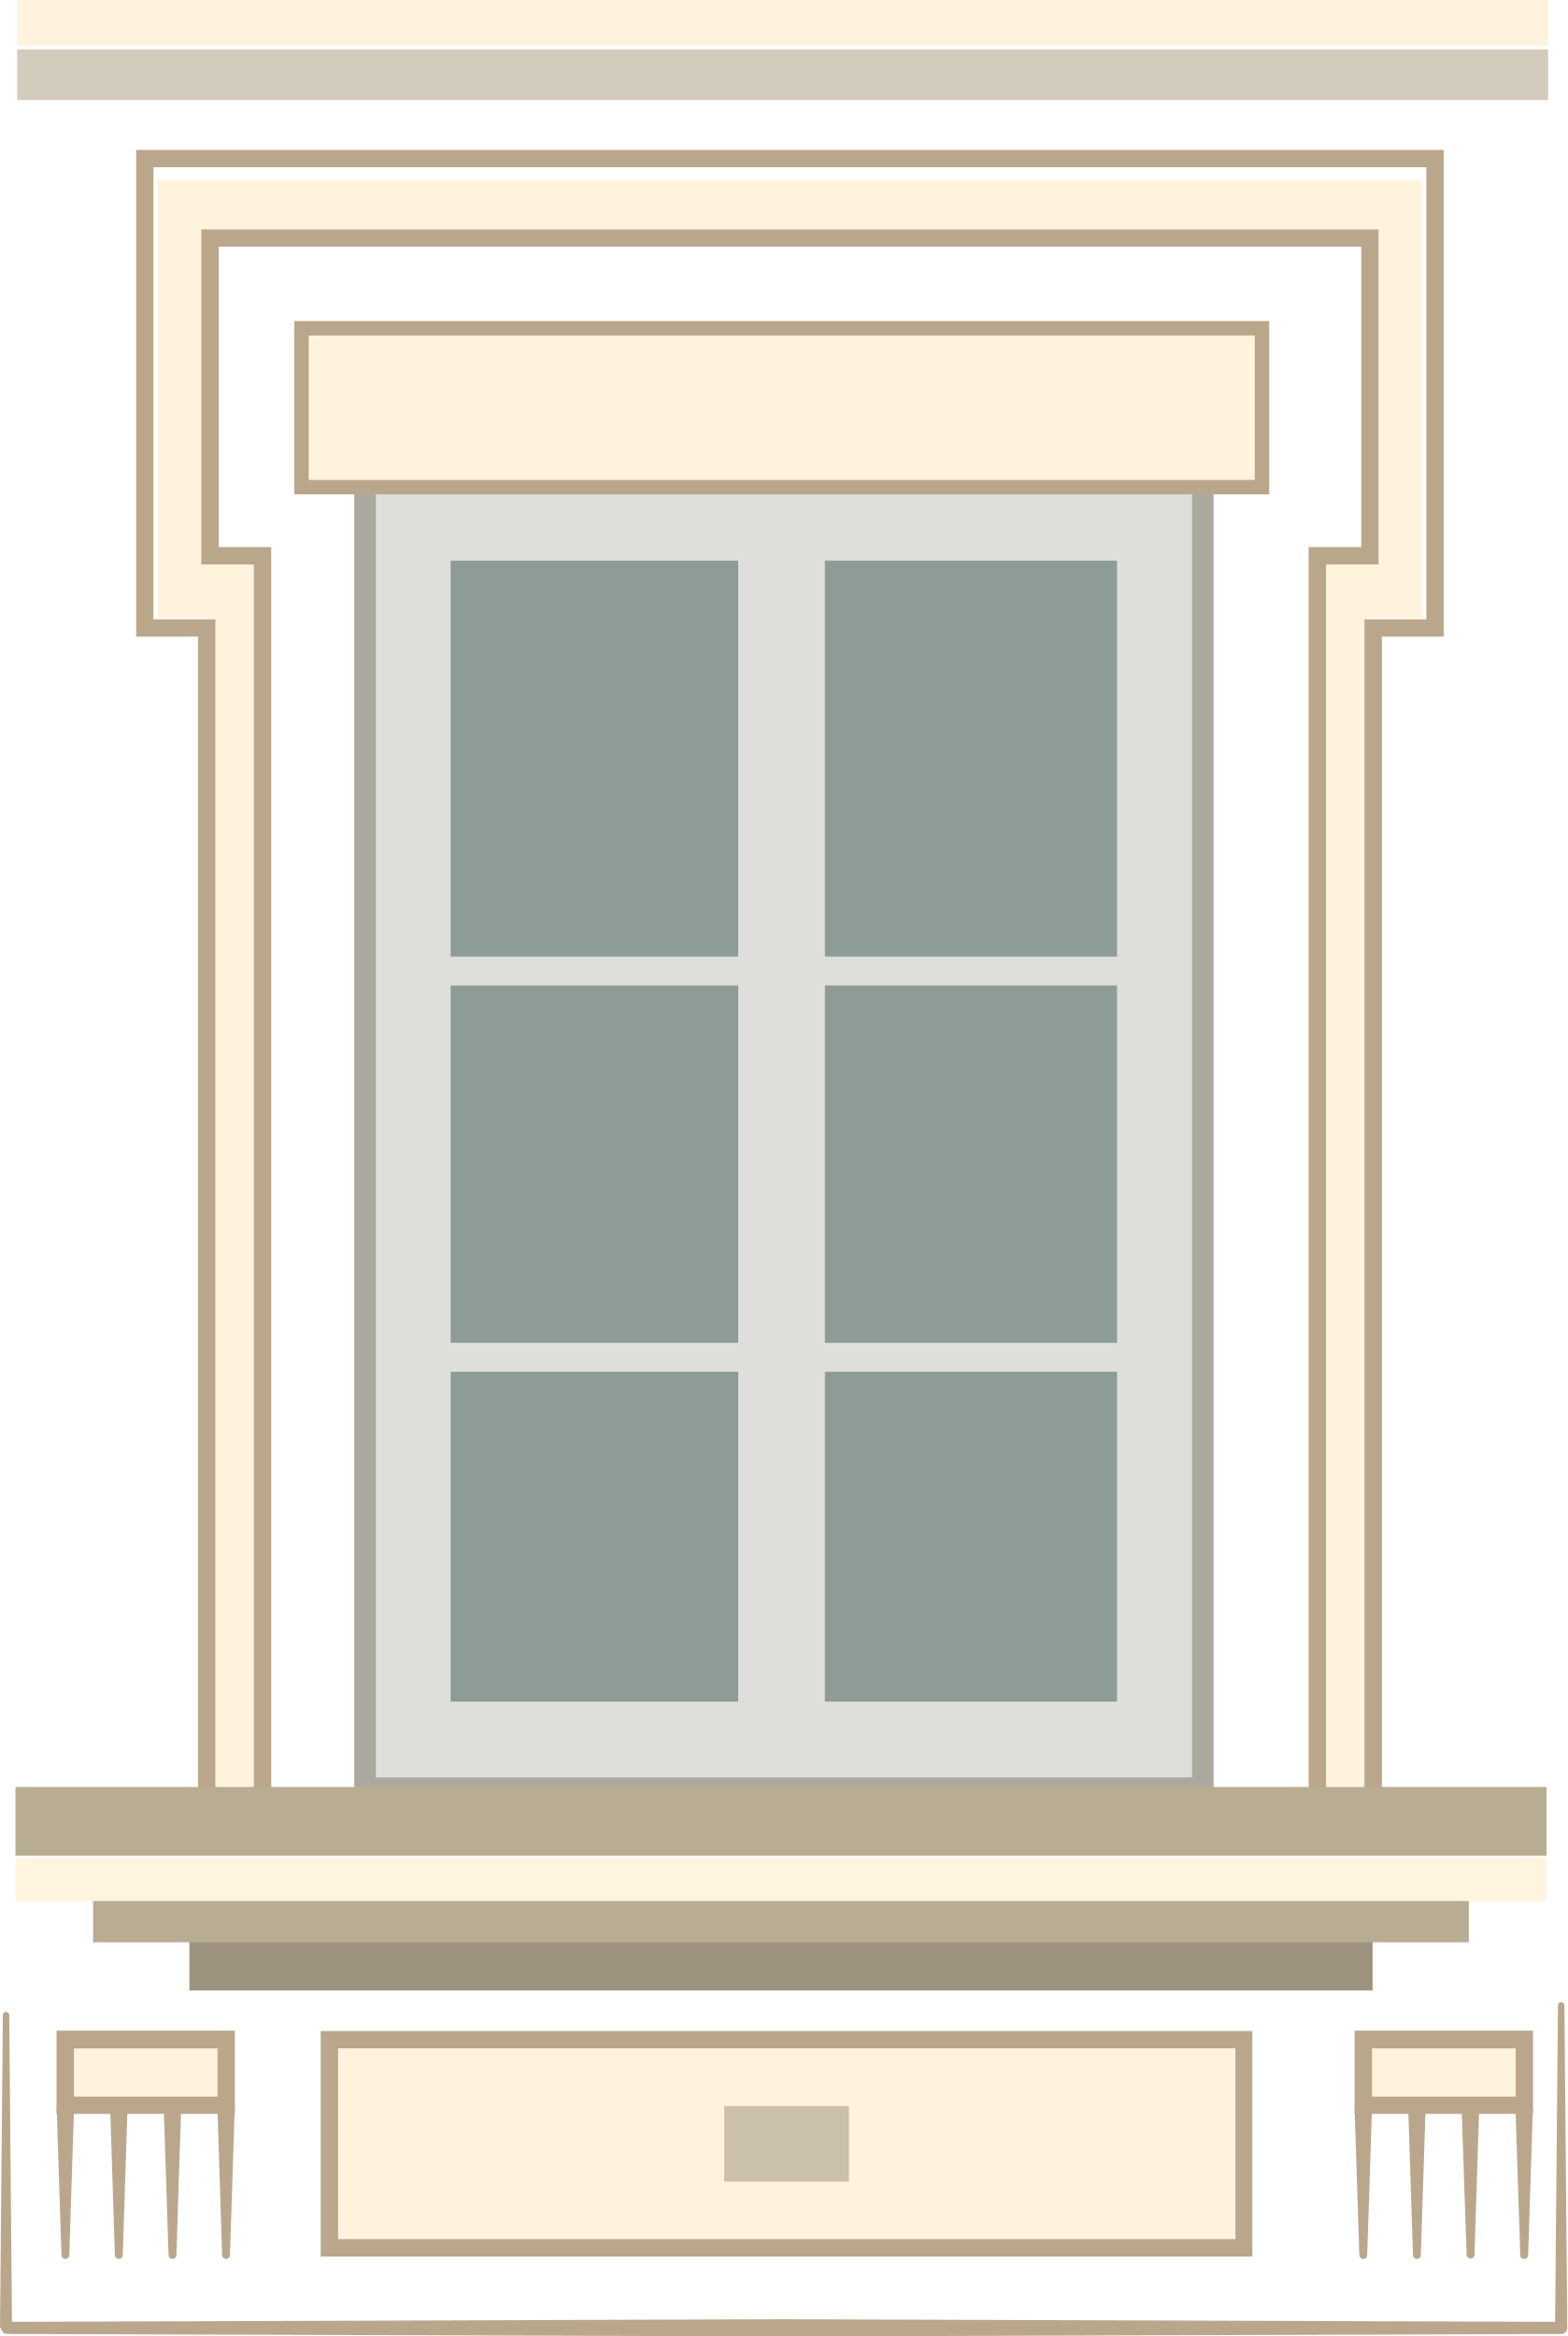
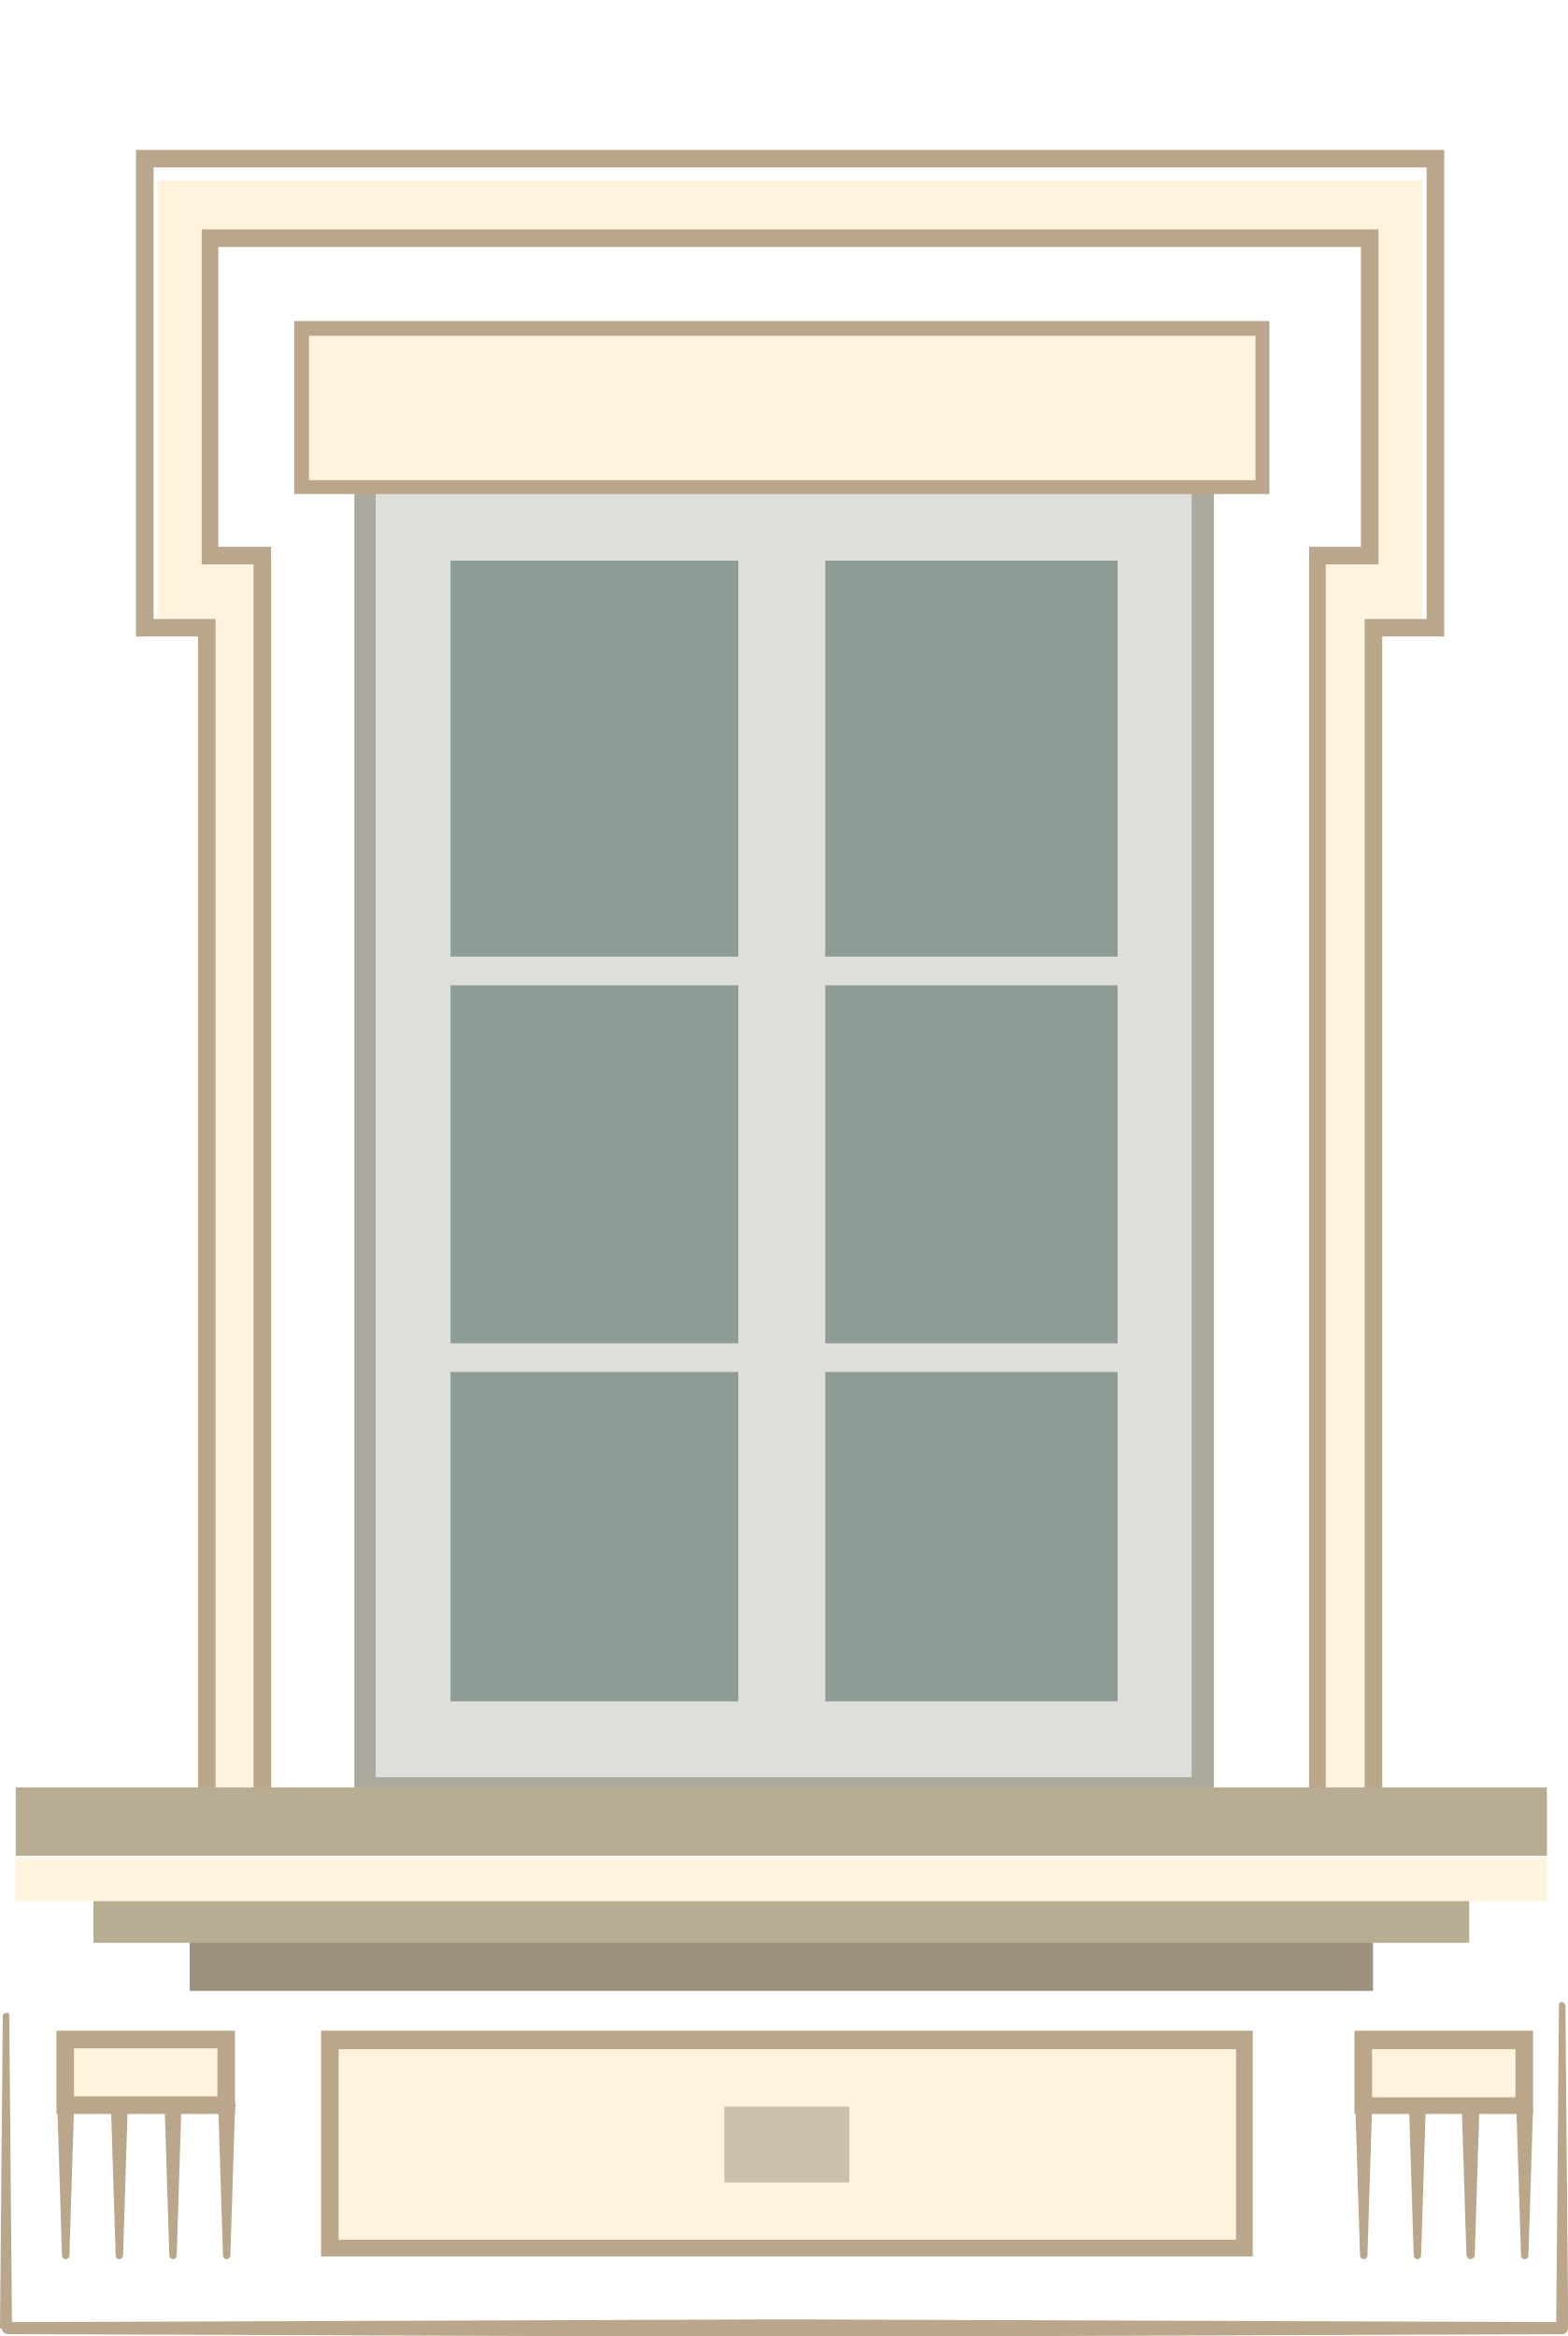
- <svg xmlns="http://www.w3.org/2000/svg" viewBox="0 0 169.42 252.53">
-   <defs>
-     <style>.cls-1{fill:#9c927d;}.cls-2{fill:#b8ac93;}.cls-3{fill:#8e9c96;}.cls-4{fill:#dedfdb;}.cls-5{fill:#aba99e;}.cls-6{fill:#fff3de;}.cls-7{fill:#baa78b;}.cls-8{opacity:0.62;}.cls-9{fill:#fff4e0;}.cls-10{opacity:0.52;}</style>
-   </defs>
-   <g id="Warstwa_2" data-name="Warstwa 2">
-     <g id="Warstwa_3" data-name="Warstwa 3">
-       <rect class="cls-1" x="20.47" y="207.76" width="127.9" height="7.42" />
-       <rect class="cls-2" x="10.06" y="202.55" width="148.72" height="7.42" />
-       <rect class="cls-3" x="39.46" y="48.63" width="90.56" height="144.68" />
-       <rect class="cls-4" x="79.8" y="54.1" width="9.37" height="138.7" />
-       <rect class="cls-4" x="120.75" y="54.88" width="9.37" height="137.92" />
-       <rect class="cls-4" x="39.34" y="54.88" width="9.37" height="137.92" />
-       <rect class="cls-4" x="39.72" y="183.95" width="90.04" height="9.37" />
-       <rect class="cls-4" x="39.72" y="51.24" width="90.04" height="9.37" />
-       <rect class="cls-4" x="44.41" y="145.17" width="81.97" height="3.12" />
-       <path class="cls-5" d="M131.19,194.49H38.29v-147h92.9Zm-90.56-2.35h88.22V49.8H40.63Z" />
-       <rect class="cls-6" x="32.59" y="35.49" width="103.83" height="17.17" />
-       <path class="cls-7" d="M137.2,53.44H31.81V34.71H137.2ZM33.37,51.88H135.64V36.27H33.37Z" />
-       <polygon class="cls-6" points="147.68 194.88 141.43 194.88 141.43 60.6 147.48 60.6 147.48 25.73 23.3 25.73 23.3 60.6 29.35 60.6 29.35 194.88 23.1 194.88 23.1 66.85 17.05 66.85 17.05 19.49 153.73 19.49 153.73 66.85 147.68 66.85 147.68 194.88" />
-       <polygon class="cls-7" points="143.34 195.13 141.46 195.13 141.46 59.14 147.15 59.14 147.15 26.67 23.64 26.67 23.64 59.14 29.32 59.14 29.32 195.13 27.44 195.13 27.44 61.02 21.76 61.02 21.76 24.8 149.02 24.8 149.02 61.02 143.34 61.02 143.34 195.13" />
-       <polygon class="cls-7" points="149.38 195.13 147.5 195.13 147.5 66.95 154.19 66.95 154.19 18.08 16.59 18.08 16.59 66.95 23.28 66.95 23.28 195.13 21.41 195.13 21.41 68.82 14.72 68.82 14.72 16.21 156.06 16.21 156.06 68.82 149.38 68.82 149.38 195.13" />
-       <g class="cls-8">
-         <rect class="cls-2" x="1.85" y="5.33" width="165.5" height="5.5" />
+ <svg xmlns="http://www.w3.org/2000/svg" version="1.1" id="Warstwa_1" x="0px" y="0px" viewBox="0 0 169.4 252.5" style="enable-background:new 0 0 169.4 252.5;" xml:space="preserve">
+   <style type="text/css">
+ 	.st0{fill:#9C927D;}
+ 	.st1{fill:#B8AC93;}
+ 	.st2{fill:#8E9C96;}
+ 	.st3{fill:#DEDFDB;}
+ 	.st4{fill:#ABA99E;}
+ 	.st5{fill:#FFF3DE;}
+ 	.st6{fill:#BAA78B;}
+ 	.st7{fill:#FFF4E0;}
+ 	.st8{opacity:0.52;}
+ </style>
+   <g id="Warstwa_2_1_">
+     <g id="Warstwa_3">
+       <rect x="20.5" y="207.8" class="st0" width="127.9" height="7.4" />
+       <rect x="10.1" y="202.6" class="st1" width="148.7" height="7.4" />
+       <rect x="39.5" y="48.6" class="st2" width="90.6" height="144.7" />
+       <rect x="79.8" y="54.1" class="st3" width="9.4" height="138.7" />
+       <rect x="120.8" y="54.9" class="st3" width="9.4" height="137.9" />
+       <rect x="39.3" y="54.9" class="st3" width="9.4" height="137.9" />
+       <rect x="39.7" y="183.9" class="st3" width="90" height="9.4" />
+       <rect x="39.7" y="51.2" class="st3" width="90" height="9.4" />
+       <rect x="44.4" y="145.2" class="st3" width="82" height="3.1" />
+       <path class="st4" d="M131.2,194.5H38.3v-147h92.9V194.5z M40.6,192.1h88.2V49.8H40.6L40.6,192.1z" />
+       <rect x="32.6" y="35.5" class="st5" width="103.8" height="17.2" />
+       <path class="st6" d="M137.2,53.4H31.8V34.7h105.4V53.4z M33.4,51.9h102.3V36.3H33.4V51.9z" />
+       <polygon class="st5" points="147.7,194.9 141.4,194.9 141.4,60.6 147.5,60.6 147.5,25.7 23.3,25.7 23.3,60.6 29.4,60.6     29.4,194.9 23.1,194.9 23.1,66.8 17,66.8 17,19.5 153.7,19.5 153.7,66.8 147.7,66.8   " />
+       <polygon class="st6" points="143.3,195.1 141.5,195.1 141.5,59.1 147.1,59.1 147.1,26.7 23.6,26.7 23.6,59.1 29.3,59.1     29.3,195.1 27.4,195.1 27.4,61 21.8,61 21.8,24.8 149,24.8 149,61 143.3,61   " />
+       <polygon class="st6" points="149.4,195.1 147.5,195.1 147.5,66.9 154.2,66.9 154.2,18.1 16.6,18.1 16.6,66.9 23.3,66.9     23.3,195.1 21.4,195.1 21.4,68.8 14.7,68.8 14.7,16.2 156.1,16.2 156.1,68.8 149.4,68.8   " />
+       <rect x="1.7" y="193.2" class="st1" width="165.5" height="7.4" />
+       <rect x="1.7" y="200.8" class="st7" width="165.5" height="4.7" />
+       <rect x="42.7" y="103.4" class="st3" width="82" height="3.1" />
+       <rect x="35.6" y="220.5" class="st5" width="98.8" height="22.5" />
+       <g class="st8">
+         <rect x="78.3" y="227.7" class="st0" width="13.5" height="8.2" />
      </g>
-       <rect class="cls-2" x="1.67" y="193.18" width="165.5" height="7.42" />
-       <rect class="cls-9" x="1.67" y="200.82" width="165.5" height="4.69" />
-       <rect class="cls-6" x="1.85" width="165.5" height="4.94" />
-       <rect class="cls-4" x="42.72" y="103.41" width="81.97" height="3.12" />
-       <rect class="cls-6" x="35.61" y="220.49" width="98.83" height="22.51" />
-       <g class="cls-10">
-         <rect class="cls-1" x="78.29" y="227.66" width="13.48" height="8.17" />
-       </g>
-       <rect class="cls-6" x="147.37" y="220.51" width="17.41" height="7.07" />
-       <path class="cls-7" d="M165.71,228.52H146.43v-9h19.28Zm-17.4-1.87h15.53v-5.21H148.31Z" />
-       <path class="cls-7" d="M135.38,243.94H34.67V219.56H135.38Zm-98.83-1.88h97V221.43h-97Z" />
-       <path class="cls-7" d="M148.31,227.94l-.52,15.85a.41.41,0,0,1-.43.41.43.43,0,0,1-.42-.41l-.51-15.85a.94.94,0,1,1,1.88-.06Z" />
-       <path class="cls-7" d="M154.1,227.94l-.51,15.85a.42.42,0,0,1-.44.41.43.43,0,0,1-.41-.41l-.51-15.85a.94.94,0,1,1,1.87-.06Z" />
-       <path class="cls-7" d="M159.9,227.94l-.51,15.85a.43.43,0,0,1-.85,0L158,227.94a.94.94,0,1,1,1.87-.06Z" />
-       <path class="cls-7" d="M165.7,227.94l-.51,15.85a.42.42,0,0,1-.44.41.41.41,0,0,1-.41-.41l-.52-15.85a.94.94,0,1,1,1.88-.06Z" />
-       <rect class="cls-6" x="7.05" y="220.51" width="17.41" height="7.07" />
-       <path class="cls-7" d="M25.39,228.52H6.11v-9H25.39ZM8,226.65H23.51v-5.21H8Z" />
-       <path class="cls-7" d="M8,227.94l-.51,15.85a.42.42,0,0,1-.44.41.43.43,0,0,1-.41-.41l-.51-15.85A.94.94,0,1,1,8,227.88Z" />
-       <path class="cls-7" d="M13.78,227.94l-.51,15.85a.42.42,0,0,1-.44.41.42.42,0,0,1-.41-.41l-.51-15.85a.94.94,0,1,1,1.87-.06Z" />
-       <path class="cls-7" d="M19.58,227.94l-.51,15.85a.42.42,0,0,1-.44.41.41.41,0,0,1-.41-.41l-.52-15.85a.94.94,0,0,1,1.88-.06Z" />
-       <path class="cls-7" d="M25.37,227.94l-.51,15.85a.41.41,0,0,1-.44.41.43.43,0,0,1-.41-.41l-.51-15.85a.94.94,0,1,1,1.87-.06A.06.06,0,0,1,25.37,227.94Z" />
-       <path class="cls-7" d="M1,217.77l.3,33.83L.66,251l84.05-.28,84.05.28-.66.65.31-34.87a.34.34,0,0,1,.35-.34.35.35,0,0,1,.35.34l.31,34.87a.66.66,0,0,1-.65.66h0l-84,.27-84-.27a.66.66,0,0,1-.66-.65H0l.31-33.83a.35.35,0,0,1,.35-.34A.35.35,0,0,1,1,217.77Z" />
+       <rect x="147.4" y="220.5" class="st5" width="17.4" height="7.1" />
+       <path class="st6" d="M165.7,228.5h-19.3v-9h19.3L165.7,228.5z M148.3,226.7h15.5v-5.2h-15.5L148.3,226.7z" />
+       <path class="st6" d="M135.4,243.9H34.7v-24.4h100.7V243.9z M36.6,242.1h97v-20.6h-97V242.1z" />
+       <path class="st6" d="M148.3,227.9l-0.5,15.9c0,0.2-0.2,0.4-0.4,0.4c0,0,0,0,0,0c-0.2,0-0.4-0.2-0.4-0.4l-0.5-15.9    c0-0.5,0.4-1,0.9-1S148.3,227.4,148.3,227.9L148.3,227.9z" />
+       <path class="st6" d="M154.1,227.9l-0.5,15.9c0,0.2-0.2,0.4-0.4,0.4c0,0,0,0,0,0c-0.2,0-0.4-0.2-0.4-0.4l-0.5-15.9    c-0.1-0.5,0.3-1,0.8-1.1s1,0.3,1.1,0.8C154.1,227.8,154.1,227.8,154.1,227.9L154.1,227.9z" />
+       <path class="st6" d="M159.9,227.9l-0.5,15.9c0,0.2-0.3,0.4-0.5,0.4c-0.2,0-0.3-0.2-0.4-0.4l-0.5-15.9c-0.1-0.5,0.3-1,0.8-1.1    s1,0.3,1.1,0.8C159.9,227.8,159.9,227.8,159.9,227.9L159.9,227.9z" />
+       <path class="st6" d="M165.7,227.9l-0.5,15.9c0,0.2-0.2,0.4-0.4,0.4c0,0,0,0,0,0c-0.2,0-0.4-0.2-0.4-0.4l0,0l-0.5-15.9    c0-0.5,0.4-1,0.9-1S165.7,227.4,165.7,227.9L165.7,227.9z" />
+       <rect x="7.1" y="220.5" class="st5" width="17.4" height="7.1" />
+       <path class="st6" d="M25.4,228.5H6.1v-9h19.3V228.5z M8,226.6h15.5v-5.2H8V226.6z" />
+       <path class="st6" d="M8,227.9l-0.5,15.9c0,0.2-0.2,0.4-0.4,0.4c0,0,0,0,0,0c-0.2,0-0.4-0.2-0.4-0.4l-0.5-15.9    c-0.1-0.5,0.3-1,0.8-1.1s1,0.3,1.1,0.8C8,227.8,8,227.8,8,227.9L8,227.9z" />
+       <path class="st6" d="M13.8,227.9l-0.5,15.9c0,0.2-0.2,0.4-0.4,0.4c0,0,0,0,0,0c-0.2,0-0.4-0.2-0.4-0.4l-0.5-15.9    c-0.1-0.5,0.3-1,0.8-1.1c0.5-0.1,1,0.3,1.1,0.8C13.8,227.8,13.8,227.8,13.8,227.9L13.8,227.9z" />
+       <path class="st6" d="M19.6,227.9l-0.5,15.9c0,0.2-0.2,0.4-0.4,0.4c0,0,0,0,0,0c-0.2,0-0.4-0.2-0.4-0.4l0,0l-0.5-15.9    c0-0.5,0.4-1,0.9-1C19.1,227,19.6,227.4,19.6,227.9L19.6,227.9z" />
+       <path class="st6" d="M25.4,227.9l-0.5,15.9c0,0.2-0.2,0.4-0.4,0.4c0,0,0,0,0,0c-0.2,0-0.4-0.2-0.4-0.4l-0.5-15.9    c-0.1-0.5,0.3-1,0.8-1.1c0.5-0.1,1,0.3,1.1,0.8C25.4,227.8,25.4,227.8,25.4,227.9C25.4,227.9,25.4,227.9,25.4,227.9z" />
+       <path class="st6" d="M1,217.8l0.3,33.8L0.7,251l84.1-0.3l84.1,0.3l-0.7,0.6l0.3-34.9c0-0.2,0.2-0.3,0.3-0.3c0,0,0,0,0,0    c0.2,0,0.3,0.2,0.4,0.3l0.3,34.9c0,0.4-0.3,0.7-0.6,0.7l0,0l-84,0.3l-84-0.3c-0.4,0-0.7-0.3-0.7-0.6H0l0.3-33.8    c0-0.2,0.2-0.3,0.3-0.3C0.8,217.5,1,217.6,1,217.8z" />
    </g>
  </g>
</svg>
